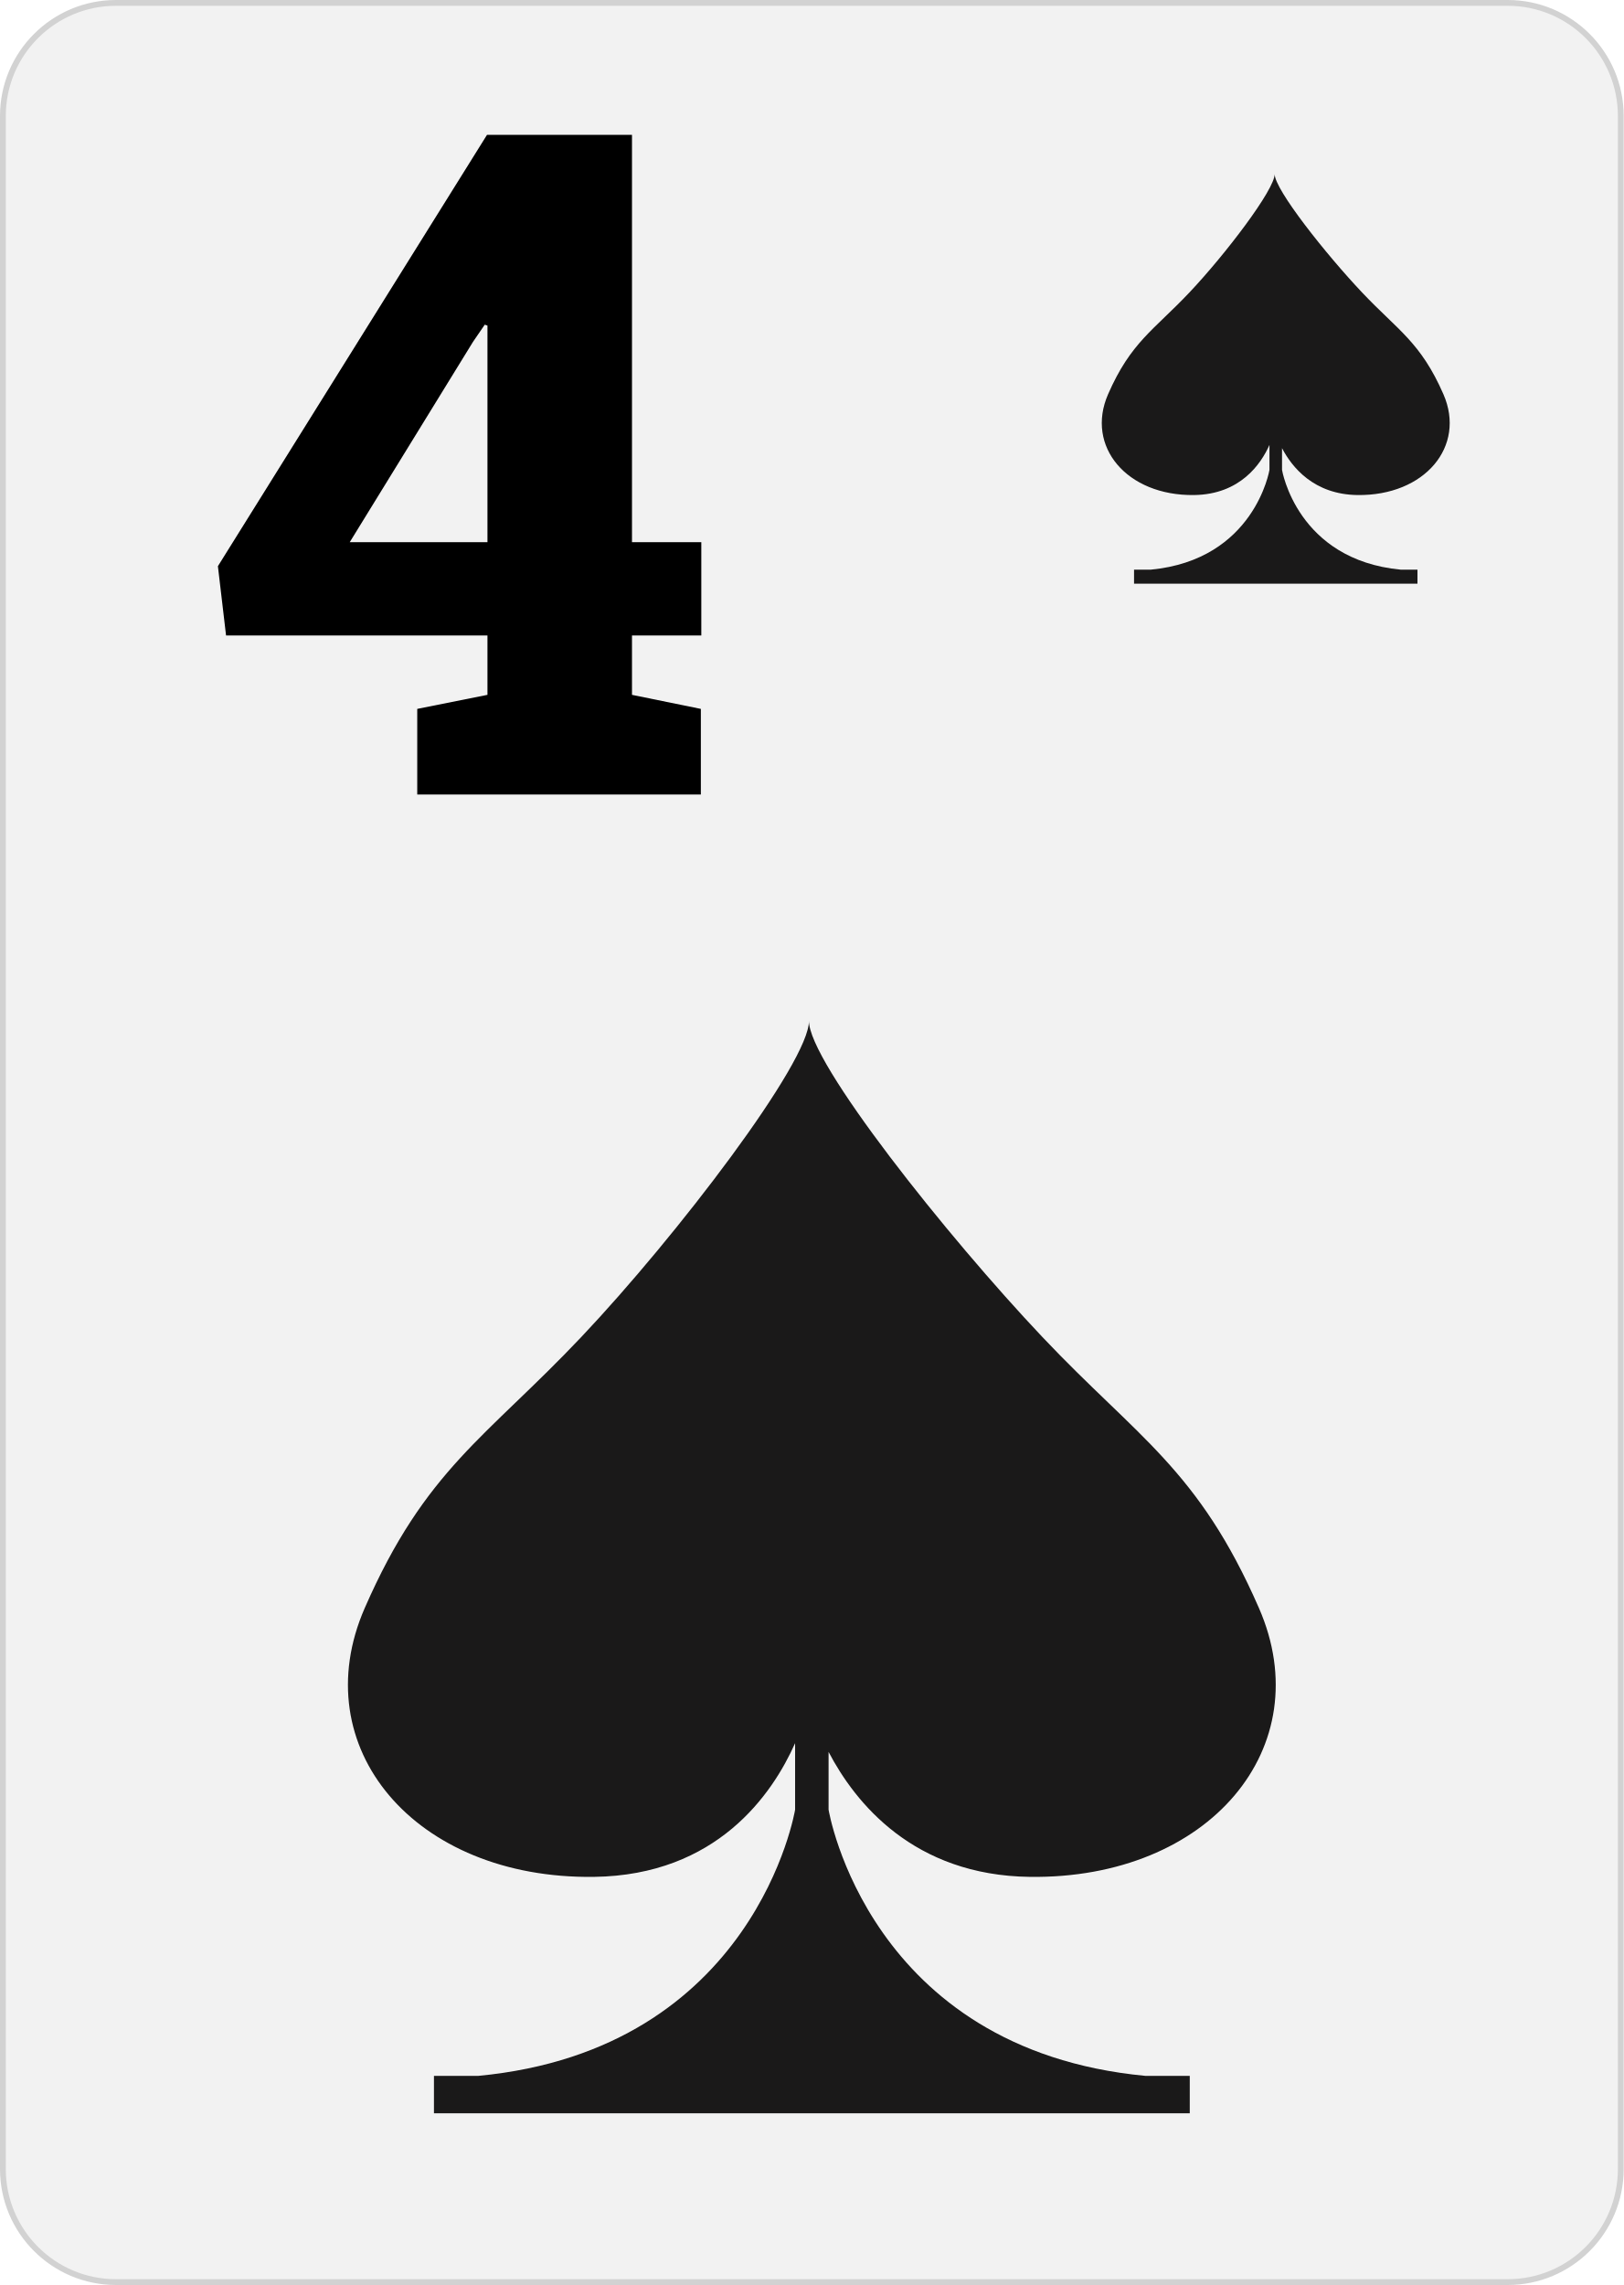
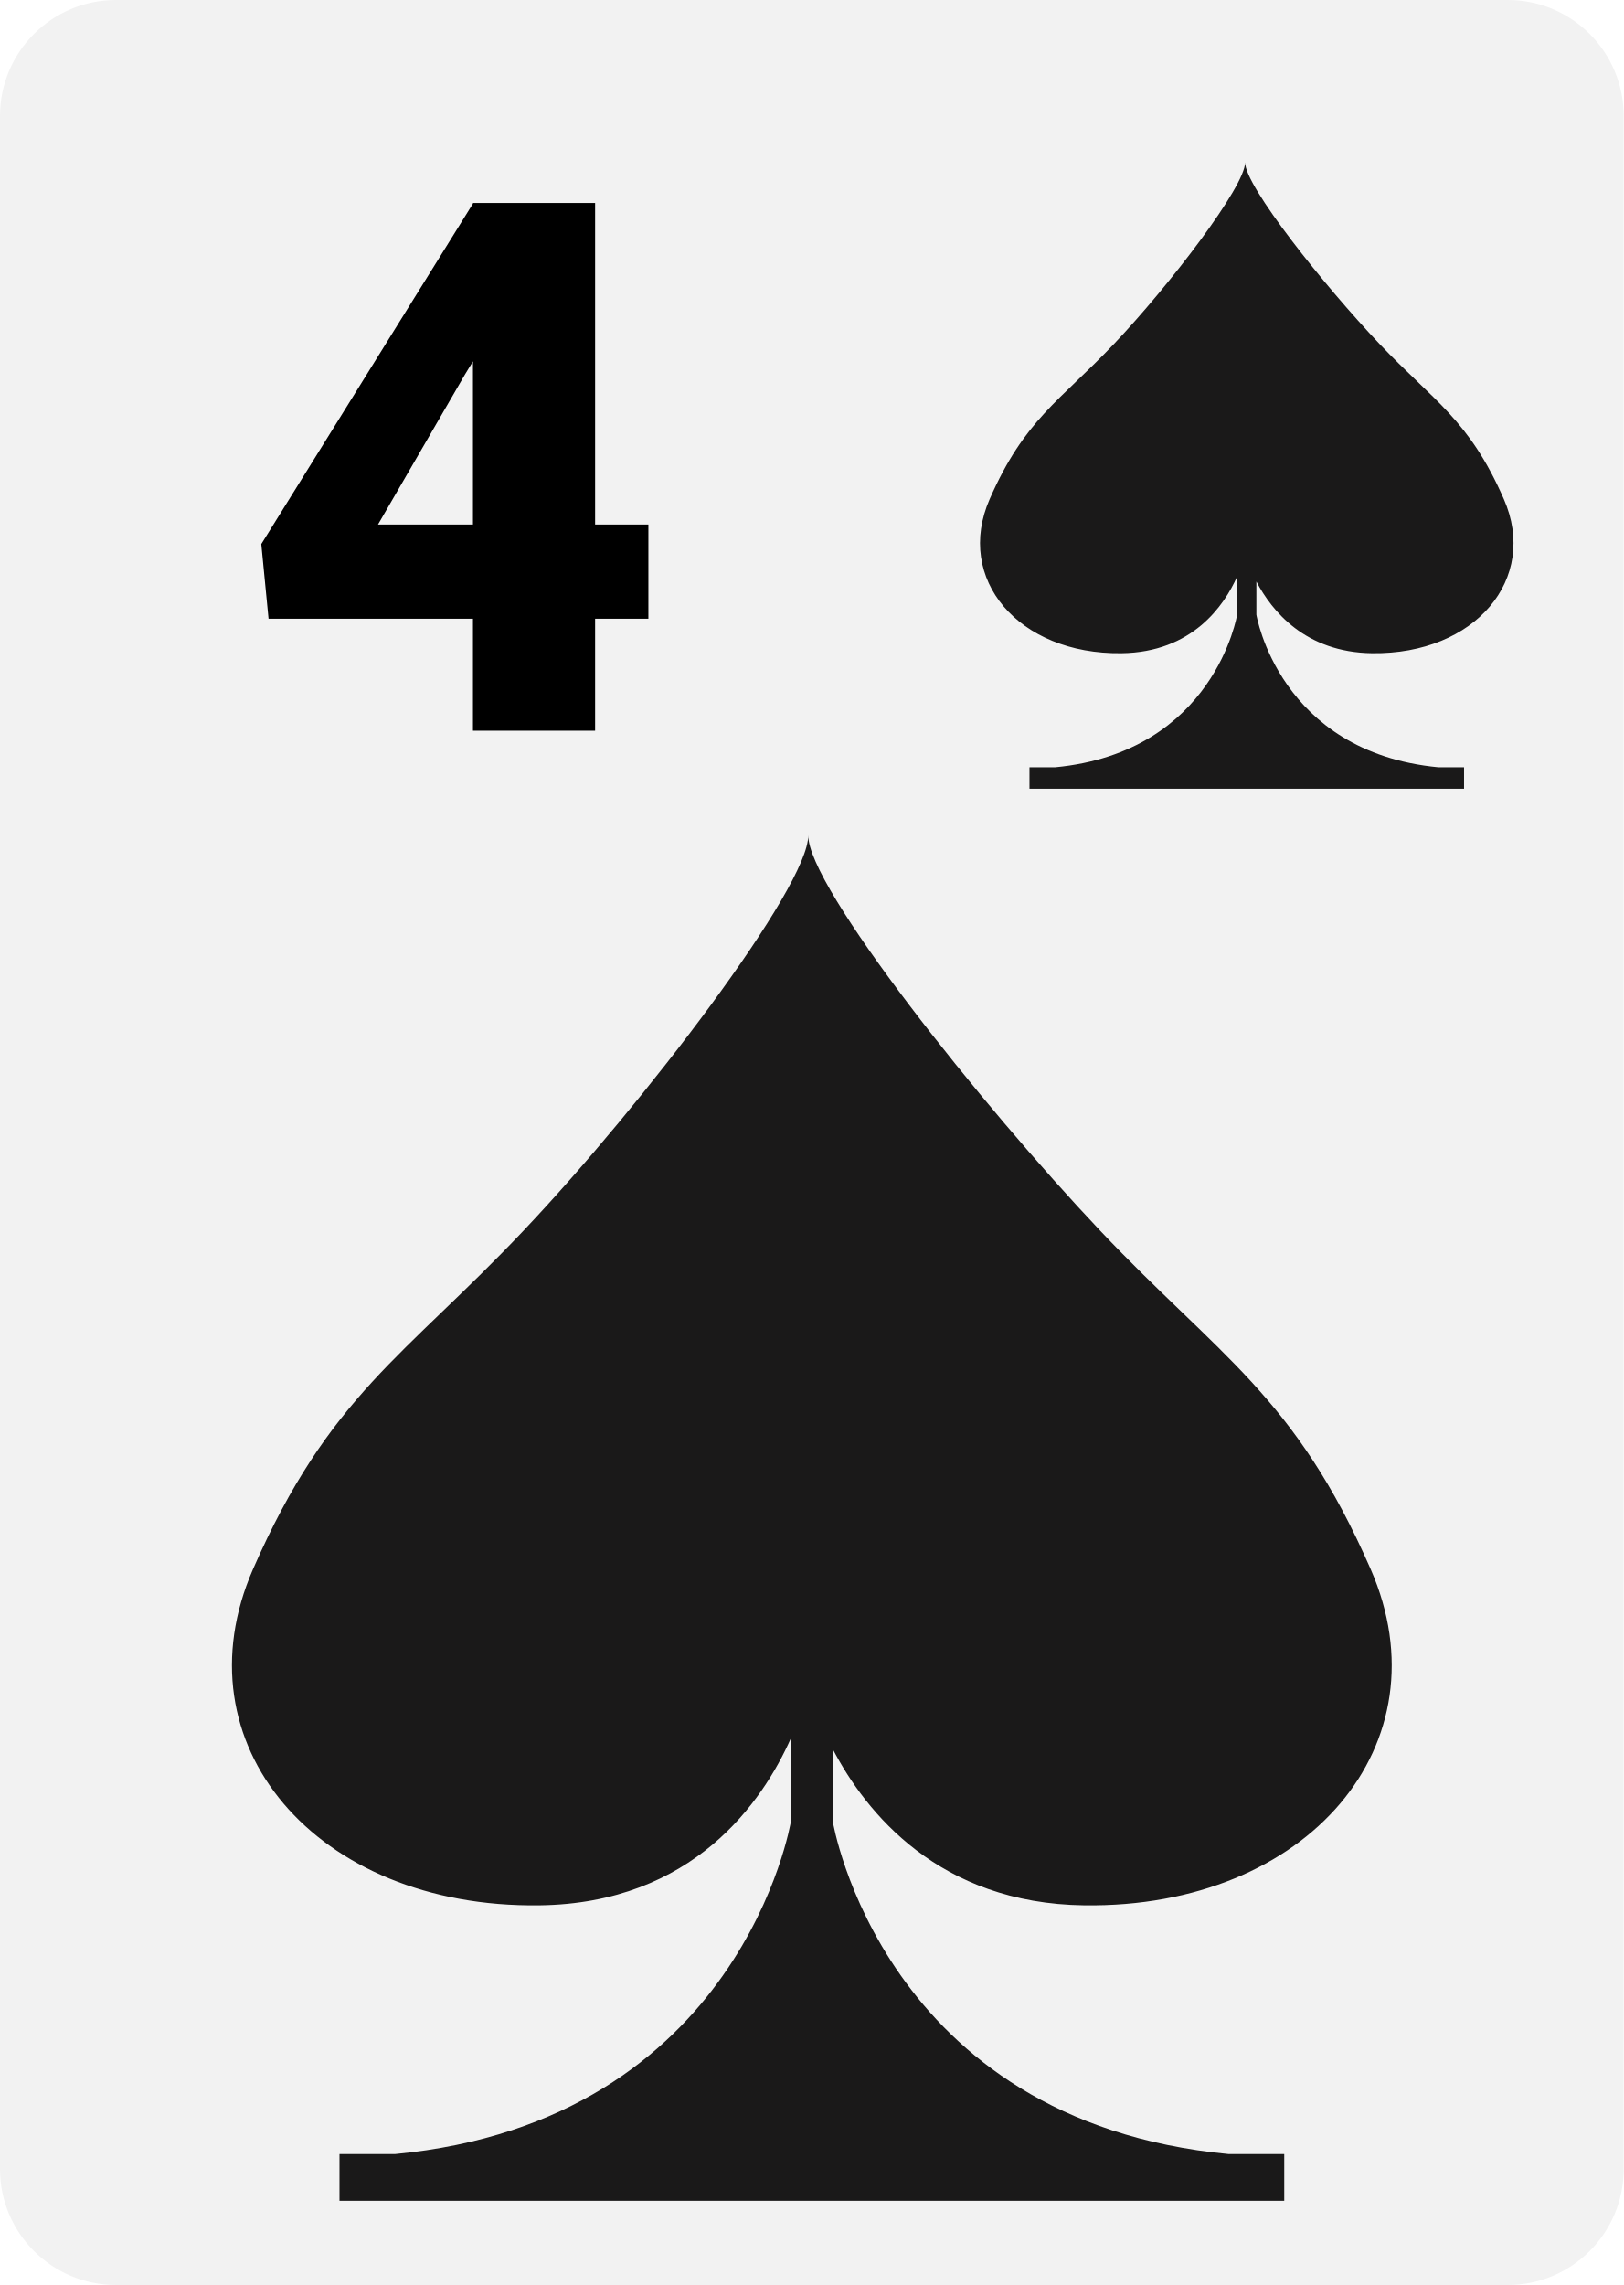
<svg xmlns="http://www.w3.org/2000/svg" width="280" height="394" viewBox="0 0 280 394" fill="none">
-   <rect x="0.5" y="0.5" width="279" height="393" rx="19.5" fill="#F2F2F2" stroke="#D2D2D2" />
-   <path d="M71.953 137V122.234L84.062 119.812V109.578H38.984L37.578 97.625L83.984 23.25H108.984V93.484H120.938V109.578H108.984V119.812L120.859 122.234V137H71.953ZM60.312 93.484H84.062V56.141L83.594 55.984L81.562 58.953L60.312 93.484Z" fill="black" />
-   <path fill-rule="evenodd" clip-rule="evenodd" d="M177.59 323.627C208.539 324.026 227.578 301.253 217.106 277.281C206.633 253.309 196.193 247.915 179.754 230.536C163.306 213.156 139.39 183.091 139.503 176C139.624 183.091 116.693 213.156 100.246 230.536C83.806 247.915 73.374 253.309 62.894 277.281C52.421 301.253 71.469 324.026 102.409 323.627C123.653 323.352 133.213 309.336 137.113 300.573L137.113 312.042C137.113 312.042 130.331 353.412 82.466 357.941L74.835 357.941L74.835 364.387L205.172 364.387L205.172 357.941L197.534 357.941C149.677 353.412 142.886 312.042 142.886 312.042L142.886 302.079C147.481 310.851 157.525 323.368 177.59 323.627Z" fill="#1A1919" />
-   <path fill-rule="evenodd" clip-rule="evenodd" d="M234.096 85.36C245.702 85.51 252.842 76.97 248.915 67.98C244.987 58.991 241.072 56.968 234.908 50.451C228.74 43.934 219.771 32.659 219.814 30C219.859 32.659 211.26 43.934 205.092 50.451C198.927 56.968 195.015 58.991 191.085 67.98C187.158 76.97 194.301 85.51 205.904 85.36C213.87 85.257 217.455 80.001 218.917 76.715L218.917 81.016C218.917 81.016 216.374 96.529 198.425 98.228L195.563 98.228L195.563 100.645L244.439 100.645L244.439 98.228L241.575 98.228C223.629 96.529 221.082 81.016 221.082 81.016L221.082 77.279C222.805 80.569 226.572 85.263 234.096 85.36Z" fill="#1A1919" />
+   <rect width="280" height="394" rx="20" fill="#F2F2F2" />
+   <path d="M111.812 90.438V106.688H46.312L45.062 93.812L81.625 35H98.25L80.188 64.562L65.188 90.438H111.812ZM102.625 35V126H81.562V35H102.625Z" fill="black" />
+   <path fill-rule="evenodd" clip-rule="evenodd" d="M186.987 328.534C225.674 329.033 249.473 300.566 236.382 270.601C223.292 240.636 210.241 233.894 189.692 212.17C169.133 190.445 139.238 152.864 139.379 144C139.53 152.864 110.866 190.445 90.307 212.17C69.758 233.894 56.718 240.636 43.617 270.601C30.526 300.566 54.336 329.033 93.012 328.534C119.566 328.19 131.516 310.67 136.391 299.716L136.391 314.052C136.391 314.052 127.913 365.765 68.082 371.426L58.544 371.426L58.544 379.484L221.465 379.484L221.465 371.426L211.917 371.426C152.096 365.765 143.608 314.052 143.608 314.052L143.608 301.598C149.351 312.564 161.906 328.209 186.987 328.534Z" fill="#1A1919" />
+   <path fill-rule="evenodd" clip-rule="evenodd" d="M236.614 112.633C254.41 112.862 265.357 99.806 259.336 86.063C253.314 72.32 247.311 69.228 237.858 59.265C228.401 49.301 214.649 32.066 214.714 28C214.784 32.066 201.598 49.301 192.141 59.265C182.689 69.228 176.69 72.32 170.664 86.063C164.642 99.806 175.594 112.862 193.385 112.633C205.601 112.475 211.098 104.44 213.34 99.416L213.34 105.991C213.34 105.991 209.44 129.708 181.918 132.304L177.53 132.304L177.53 136L252.474 136L252.474 132.304L248.082 132.304C220.564 129.708 216.66 105.991 216.66 105.991L216.66 100.279C219.301 105.309 225.077 112.484 236.614 112.633Z" fill="#1A1919" />
</svg>
